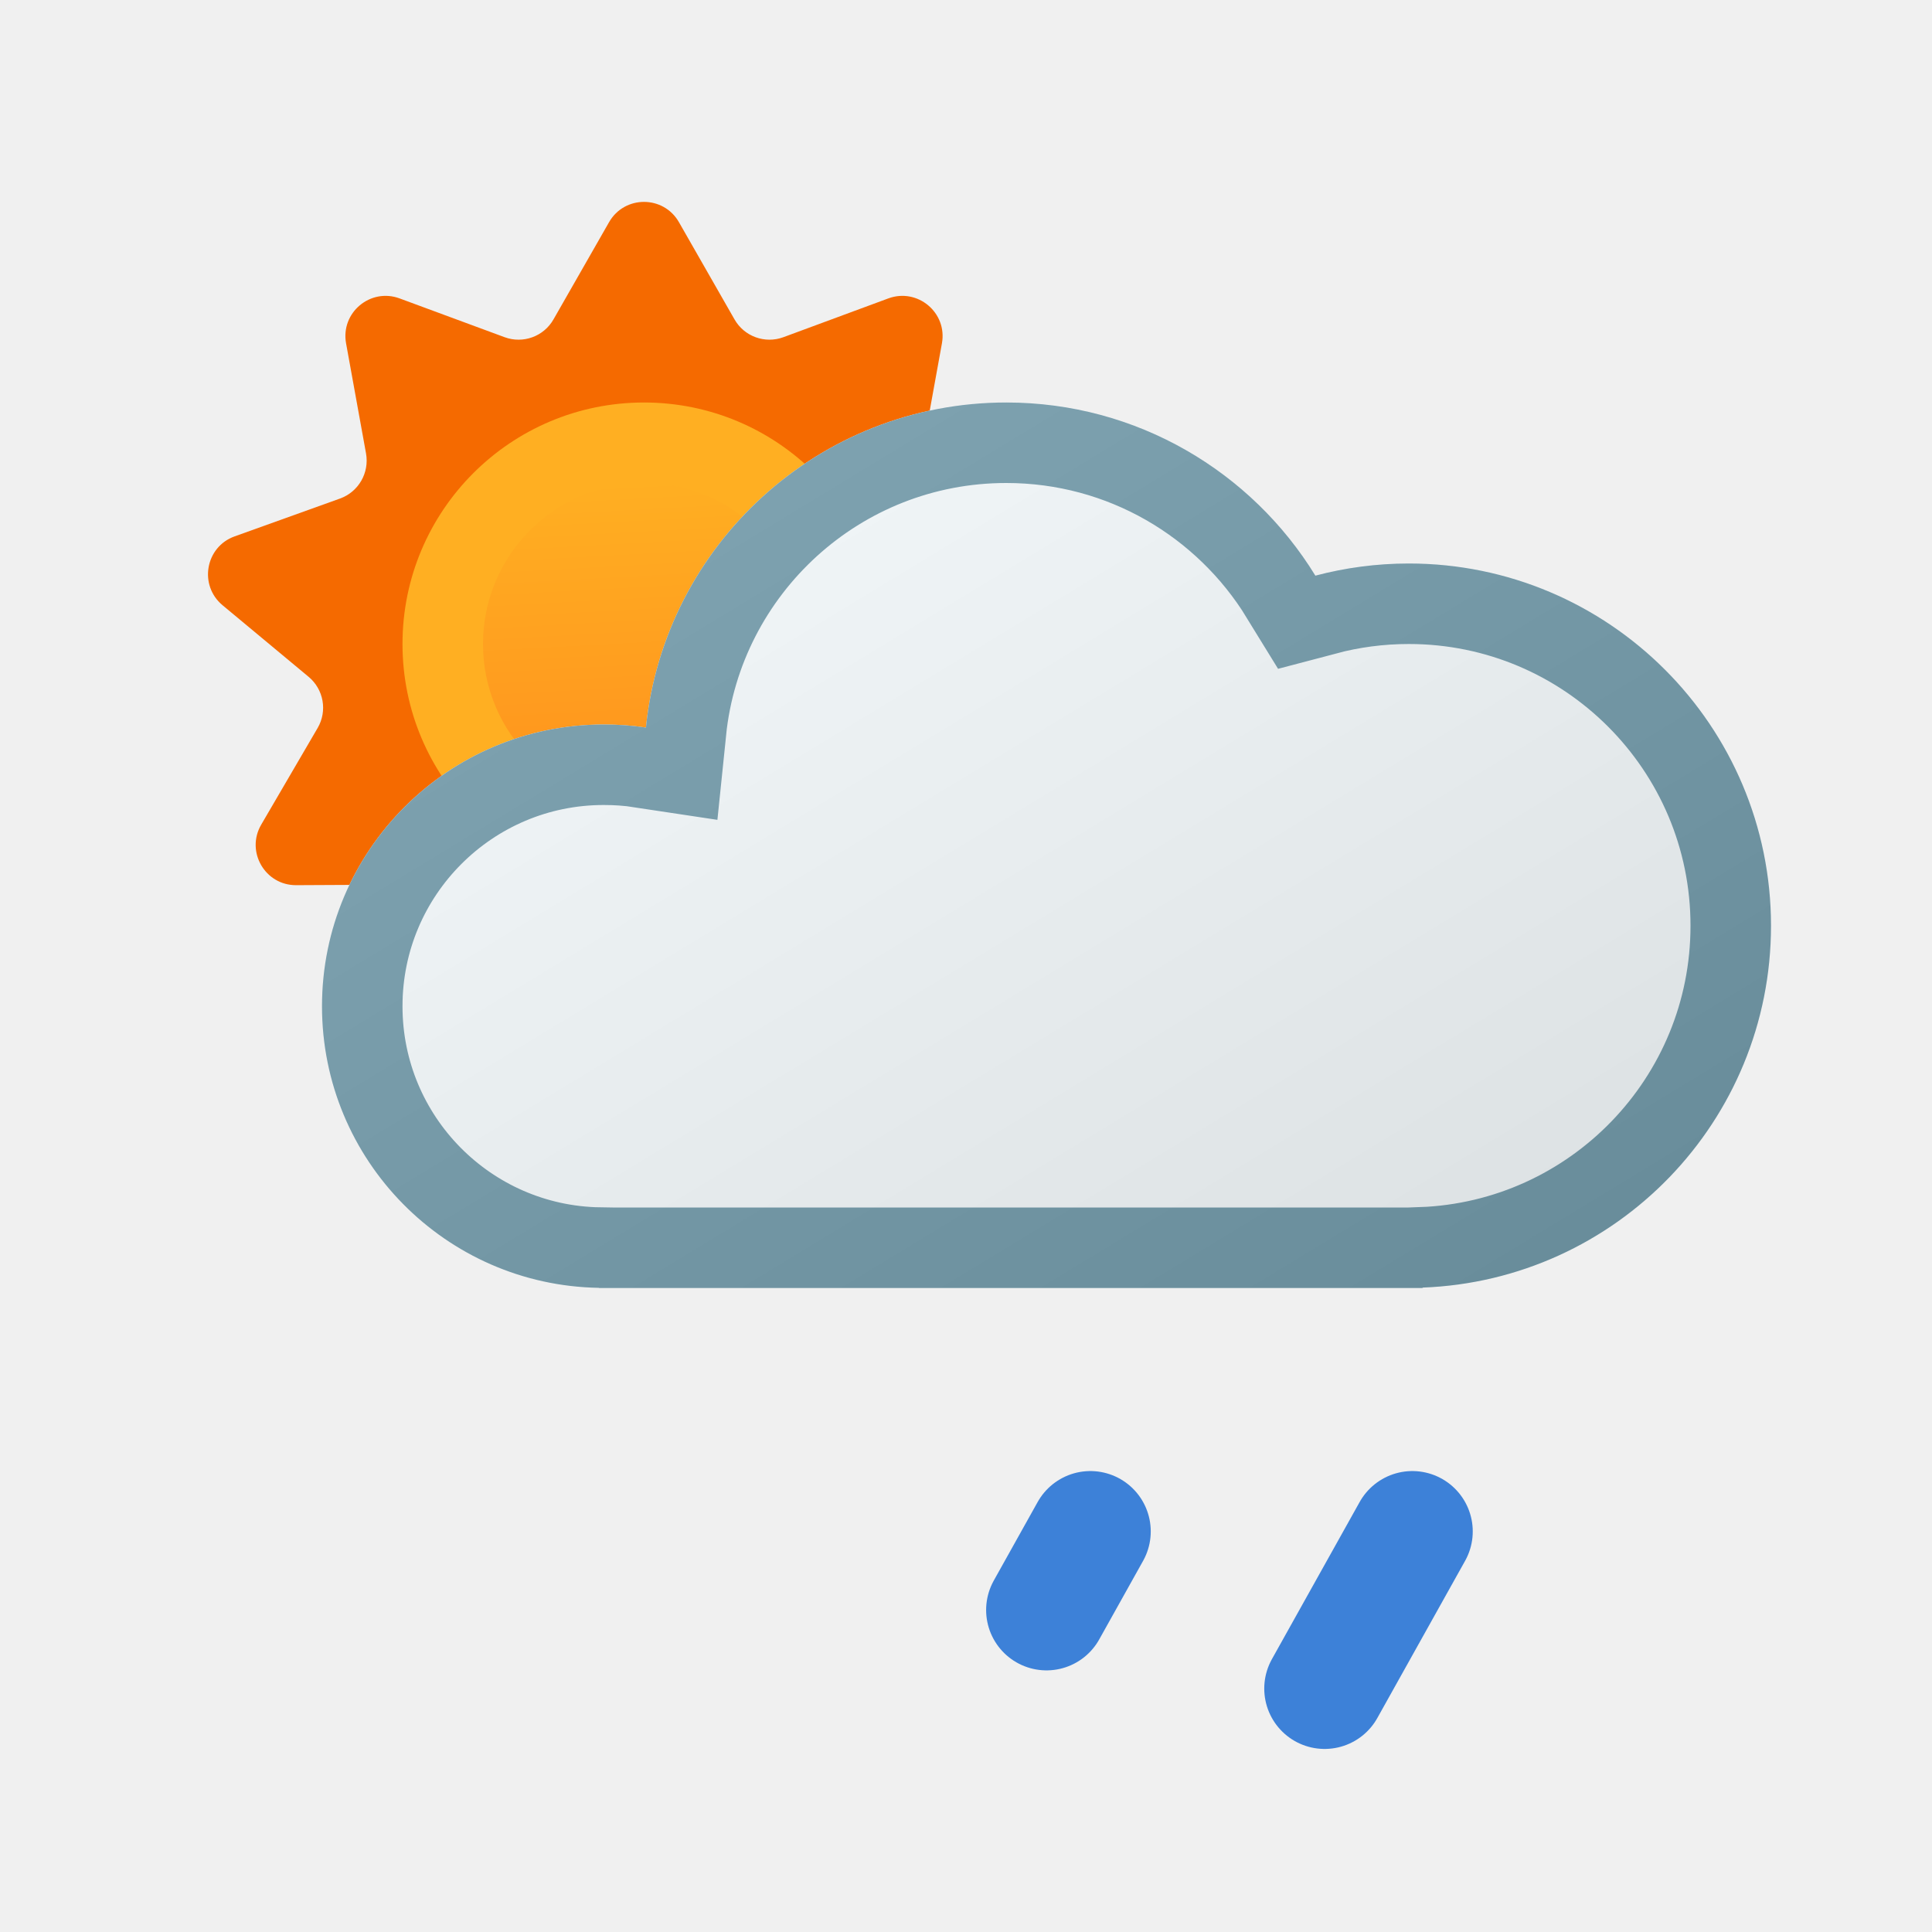
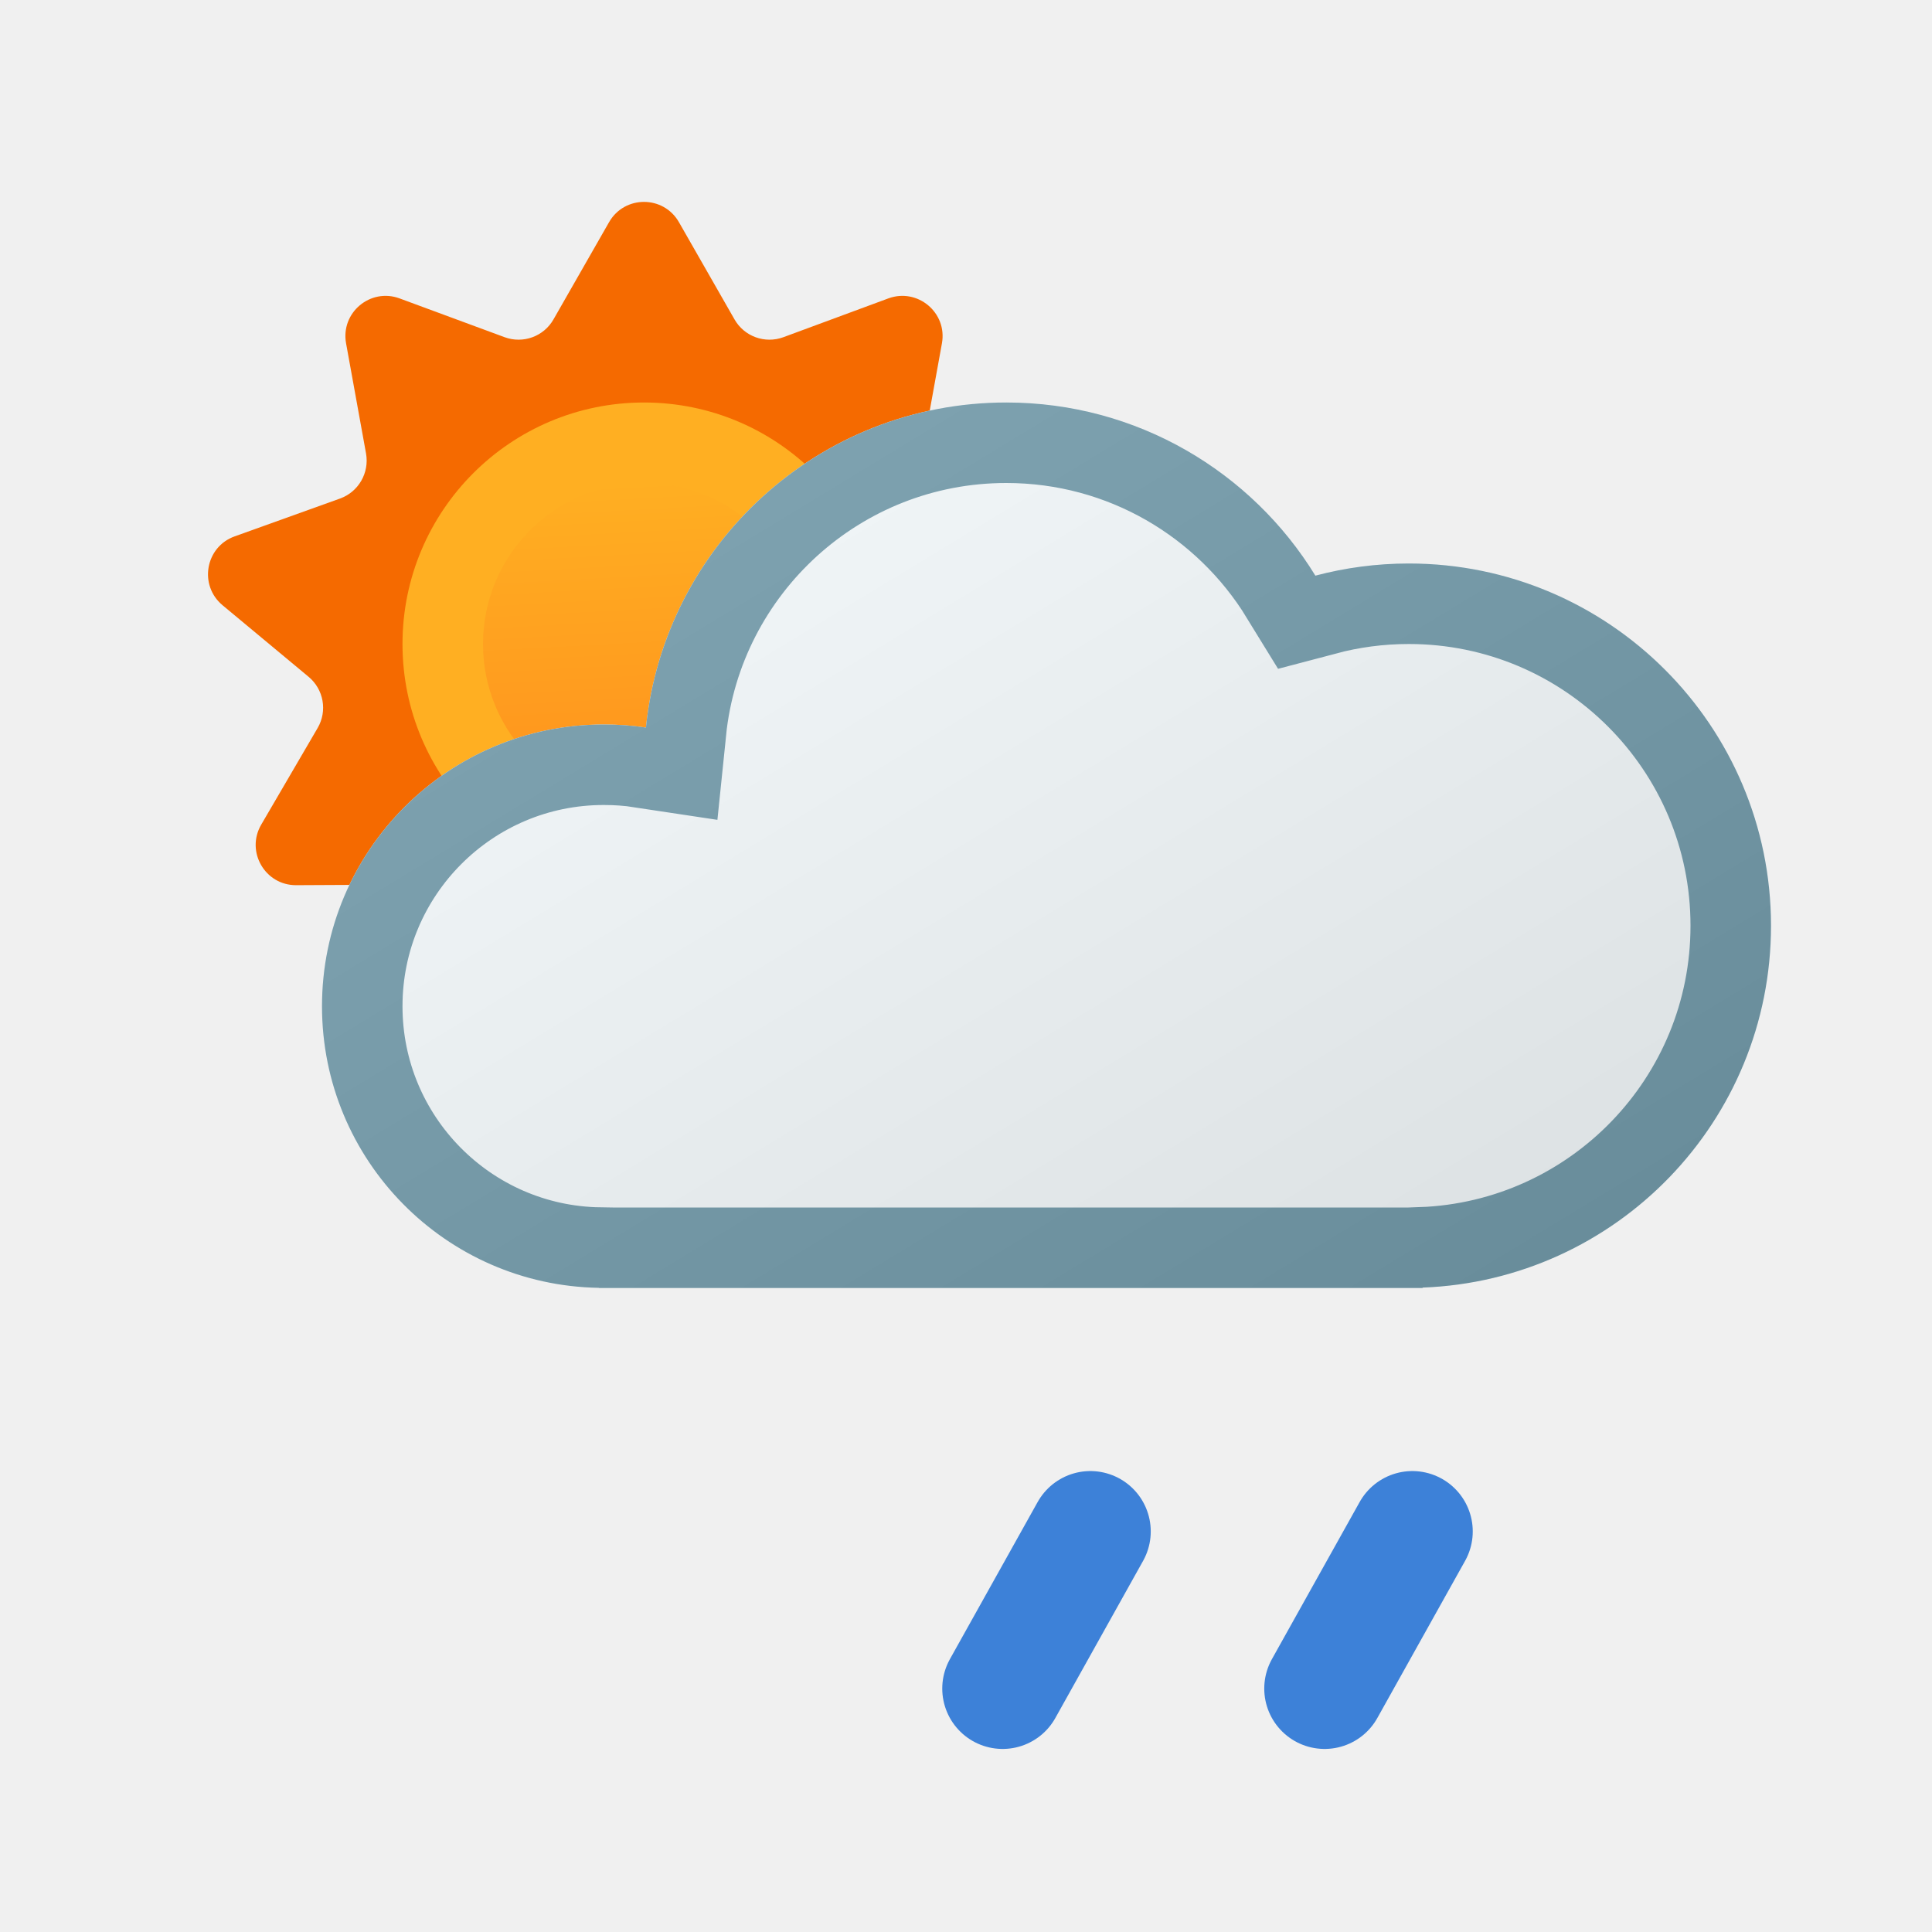
<svg xmlns="http://www.w3.org/2000/svg" xmlns:xlink="http://www.w3.org/1999/xlink" width="24" height="24" viewBox="0 0 24 24" fill="none">
  <g clip-path="url(#clip0_1829_1540)">
    <path d="M7.566 2.76C7.758 2.424 8.242 2.424 8.434 2.76L9.124 3.967C9.245 4.18 9.502 4.273 9.731 4.189L11.035 3.707C11.398 3.573 11.77 3.884 11.701 4.265L11.453 5.633C11.409 5.874 11.546 6.11 11.776 6.193L13.085 6.663C13.449 6.793 13.533 7.27 13.236 7.518L12.166 8.407C11.978 8.563 11.931 8.832 12.054 9.043L12.755 10.244C12.95 10.578 12.708 10.998 12.321 10.996L10.93 10.989C10.686 10.988 10.476 11.164 10.435 11.405L10.2 12.775C10.135 13.157 9.679 13.322 9.384 13.072L8.323 12.174C8.137 12.016 7.863 12.016 7.677 12.174L6.616 13.072C6.32 13.322 5.865 13.157 5.8 12.775L5.565 11.405C5.523 11.164 5.314 10.988 5.07 10.989L3.679 10.996C3.292 10.998 3.05 10.578 3.245 10.244L3.946 9.043C4.069 8.832 4.021 8.563 3.833 8.407L2.764 7.518C2.467 7.27 2.551 6.793 2.915 6.663L4.224 6.193C4.454 6.11 4.59 5.874 4.547 5.633L4.299 4.265C4.23 3.884 4.601 3.573 4.964 3.707L6.269 4.189C6.498 4.273 6.755 4.18 6.876 3.967L7.566 2.76Z" fill="#F56A00" />
    <path d="M11 8C11 9.657 9.657 11 8 11C6.343 11 5 9.657 5 8C5 6.343 6.343 5 8 5C9.657 5 11 6.343 11 8Z" fill="#FFAF22" />
    <path d="M10 8C10 9.105 9.104 10 8 10C6.895 10 6 9.105 6 8C6 6.895 6.895 6 8 6C9.104 6 10 6.895 10 8Z" fill="url(#paint0_linear_1829_1540)" />
  </g>
  <use xlink:href="#stroke0_1829_1540" fill="#F2F7FA" />
  <mask id="stroke1_1829_1540" fill="white">
    <use xlink:href="#stroke0_1829_1540" />
  </mask>
  <path d="M12.5 5C10.171 5 8.256 6.77 8.024 9.038C7.853 9.012 7.678 9 7.5 9C5.567 9 4 10.567 4 12.5C4 14.413 5.535 15.967 7.441 15.998V16H17.672V15.995C20.078 15.905 22 13.928 22 11.5C22 9.015 19.985 7 17.5 7C17.099 7 16.71 7.053 16.34 7.151C15.549 5.861 14.125 5 12.5 5Z" stroke-width="2" stroke="#729AAA" mask="url(#stroke1_1829_1540)" />
  <mask id="mask0_1829_1540" style="mask-type:alpha" maskUnits="userSpaceOnUse" x="4" y="5" width="18" height="11">
    <path d="M12.5 5C10.171 5 8.256 6.77 8.024 9.038C7.853 9.012 7.678 9 7.5 9C5.567 9 4 10.567 4 12.5C4 14.413 5.535 15.967 7.441 15.998V16H17.672V15.995C20.078 15.905 22 13.928 22 11.5C22 9.015 19.985 7 17.5 7C17.099 7 16.71 7.053 16.34 7.151C15.549 5.861 14.125 5 12.5 5Z" fill="#D9D9D9" />
  </mask>
  <g mask="url(#mask0_1829_1540)">
    <circle opacity="0.1" cx="13" cy="8" r="11" fill="url(#paint1_linear_1829_1540)" />
  </g>
  <g clip-path="url(#clip1_1829_1540)">
    <path d="M17.545 19.024L16.455 20.976" stroke-width="1.5" stroke-linecap="round" stroke="#3D81D8" />
  </g>
-   <path d="M13.545 19.024L13 20" stroke-width="1.5" stroke-linecap="round" stroke="#3D81D8" />
+   <g clip-path="url(#clip2_1829_1540)">
+     <path d="M13.545 19.024L12.455 20.976" stroke-width="1.5" stroke-linecap="round" stroke="#3D81D8" />
+   </g>
  <defs>
    <linearGradient id="paint0_linear_1829_1540" x1="7.75" y1="5.998" x2="7.967" y2="10.013" gradientUnits="userSpaceOnUse">
      <stop stop-color="#FFAF22" />
      <stop offset="0.99" stop-color="#FF921D" />
    </linearGradient>
    <linearGradient id="paint1_linear_1829_1540" x1="19.5" y1="17" x2="11" y2="3" gradientUnits="userSpaceOnUse">
      <stop />
      <stop offset="1" stop-color="white" />
    </linearGradient>
    <clipPath id="clip0_1829_1540">
      <rect width="24" height="24" fill="white" />
    </clipPath>
    <path id="stroke0_1829_1540" d="M12.5 5C10.171 5 8.256 6.77 8.024 9.038C7.853 9.012 7.678 9 7.5 9C5.567 9 4 10.567 4 12.5C4 14.413 5.535 15.967 7.441 15.998V16H17.672V15.995C20.078 15.905 22 13.928 22 11.5C22 9.015 19.985 7 17.5 7C17.099 7 16.71 7.053 16.34 7.151C15.549 5.861 14.125 5 12.5 5Z" />
    <clipPath id="clip1_1829_1540">
      <rect width="4" height="4" fill="white" transform="matrix(1 0 0 -1 15 22)" />
    </clipPath>
+     <clipPath id="clip2_1829_1540">
+       <rect width="4" height="4" fill="white" transform="matrix(1 0 0 -1 11 22)" />
+     </clipPath>
  </defs>
</svg>
